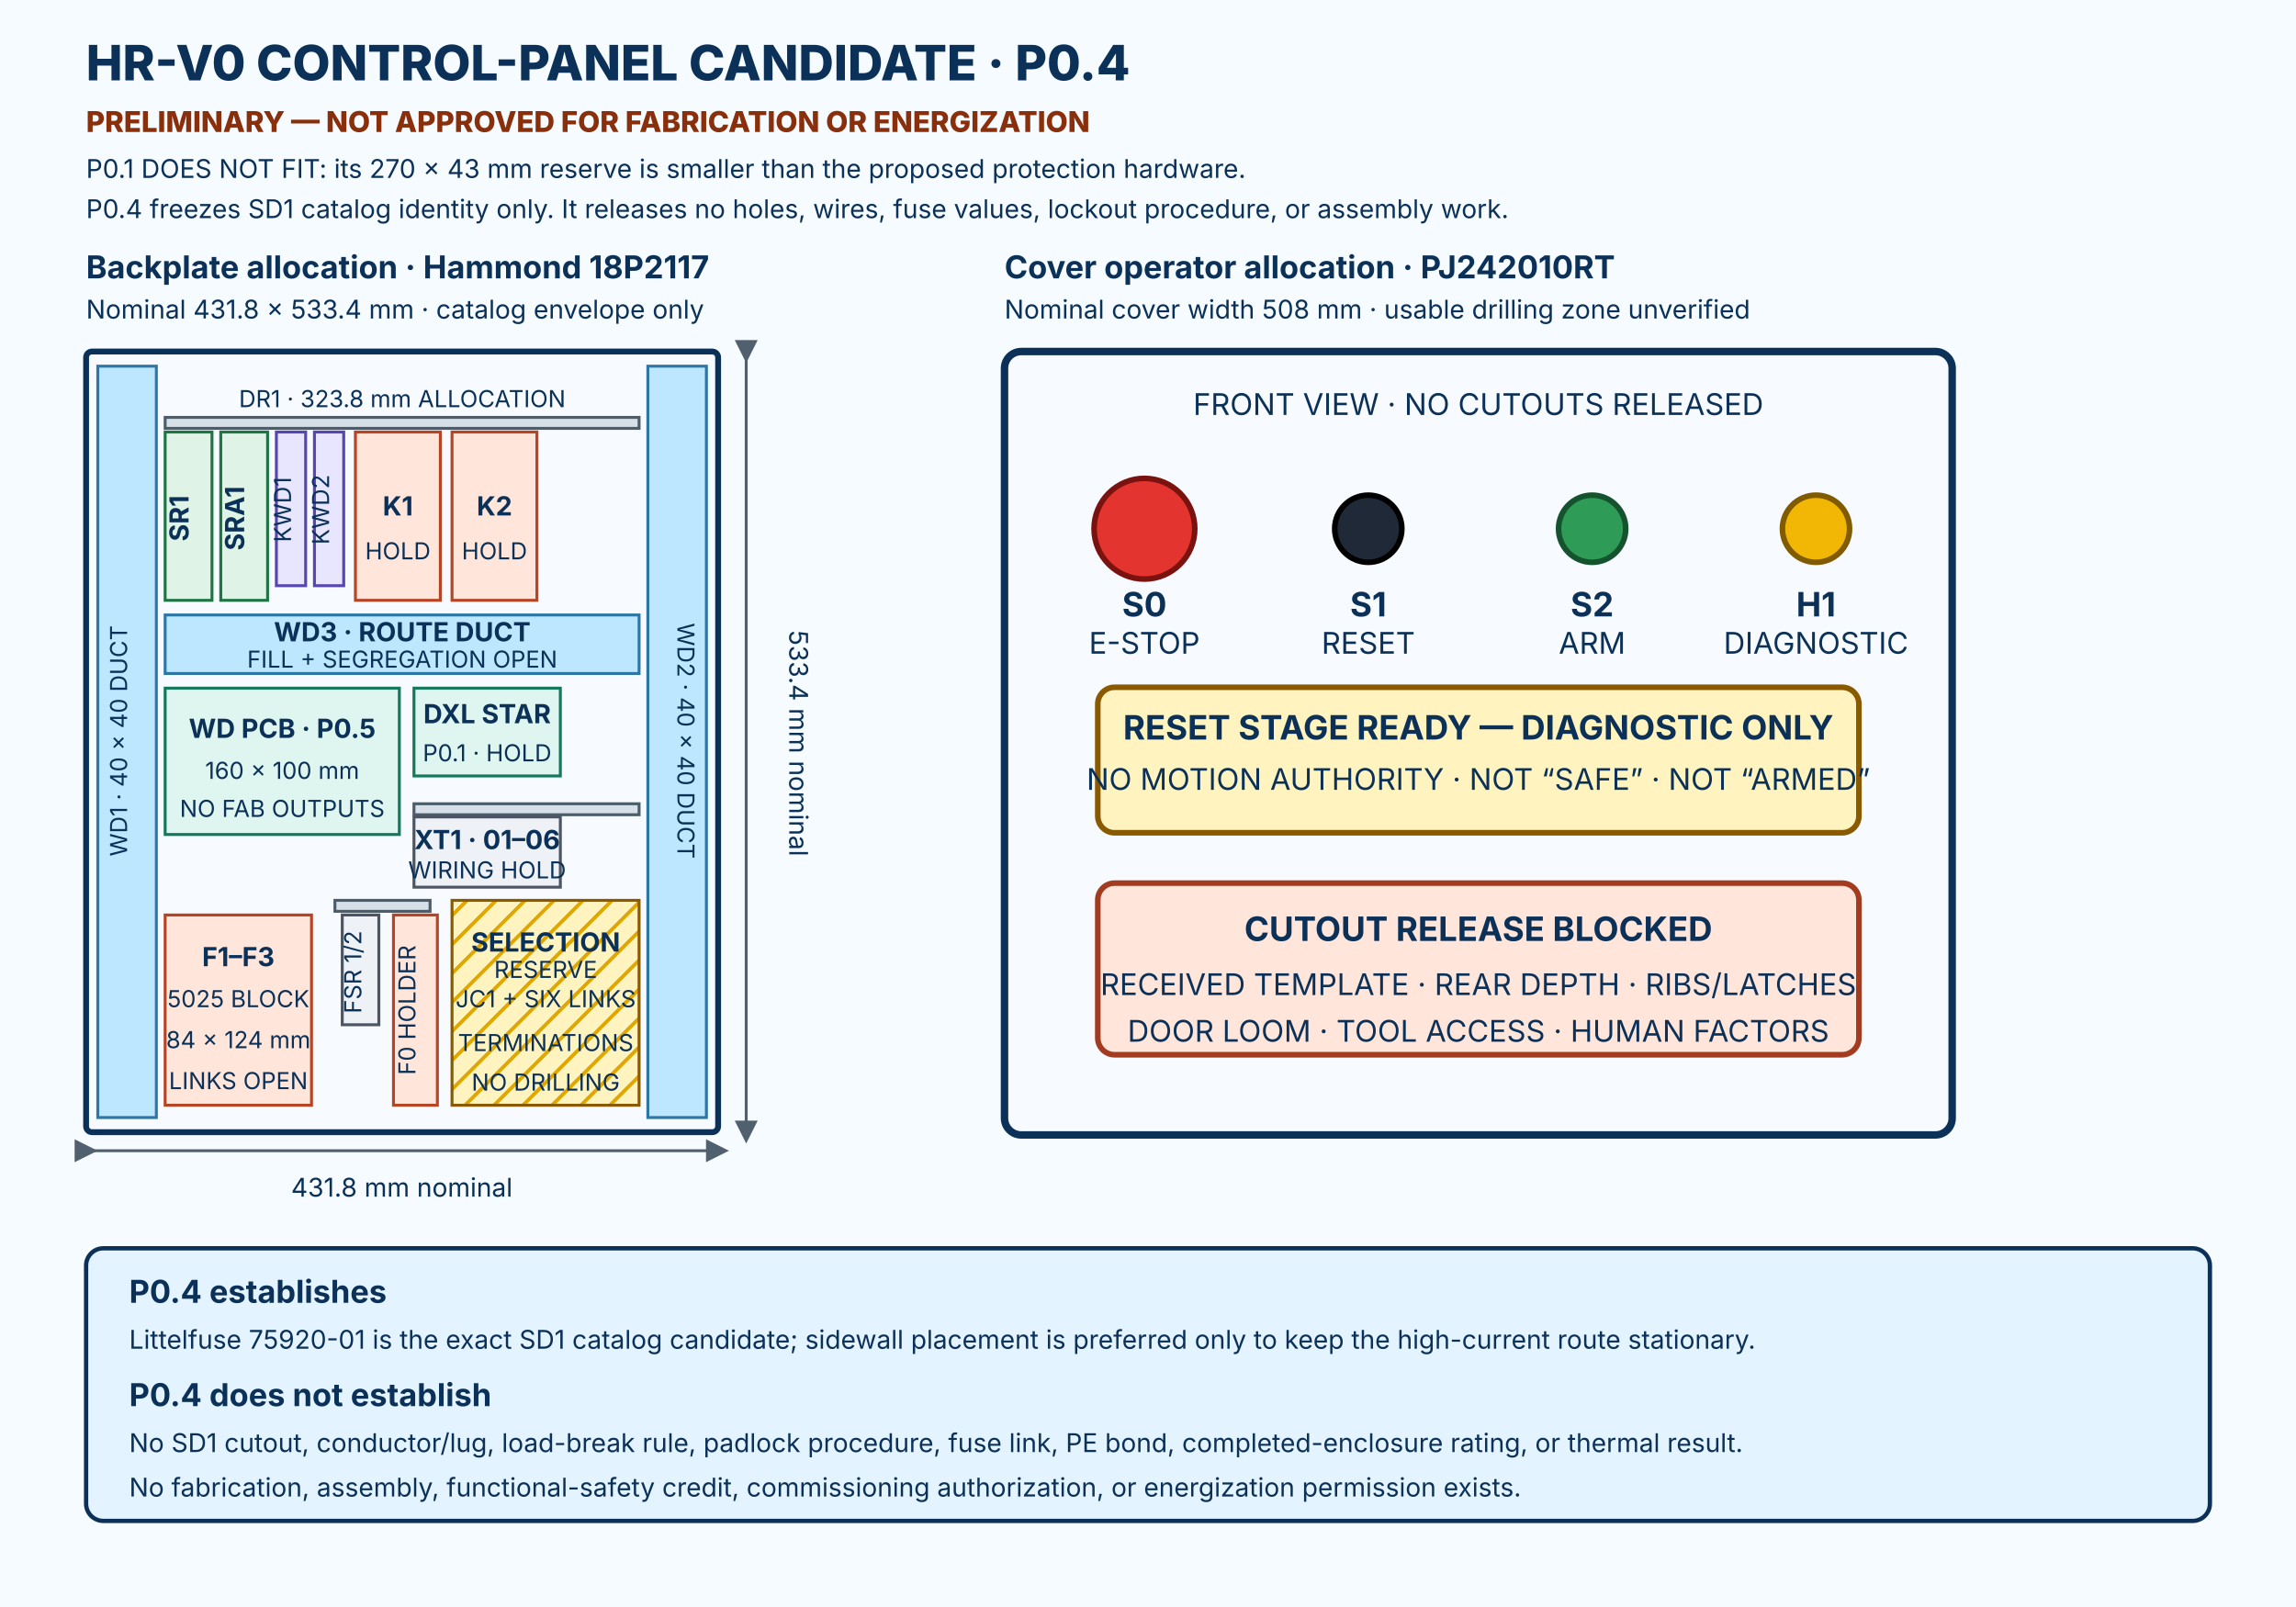
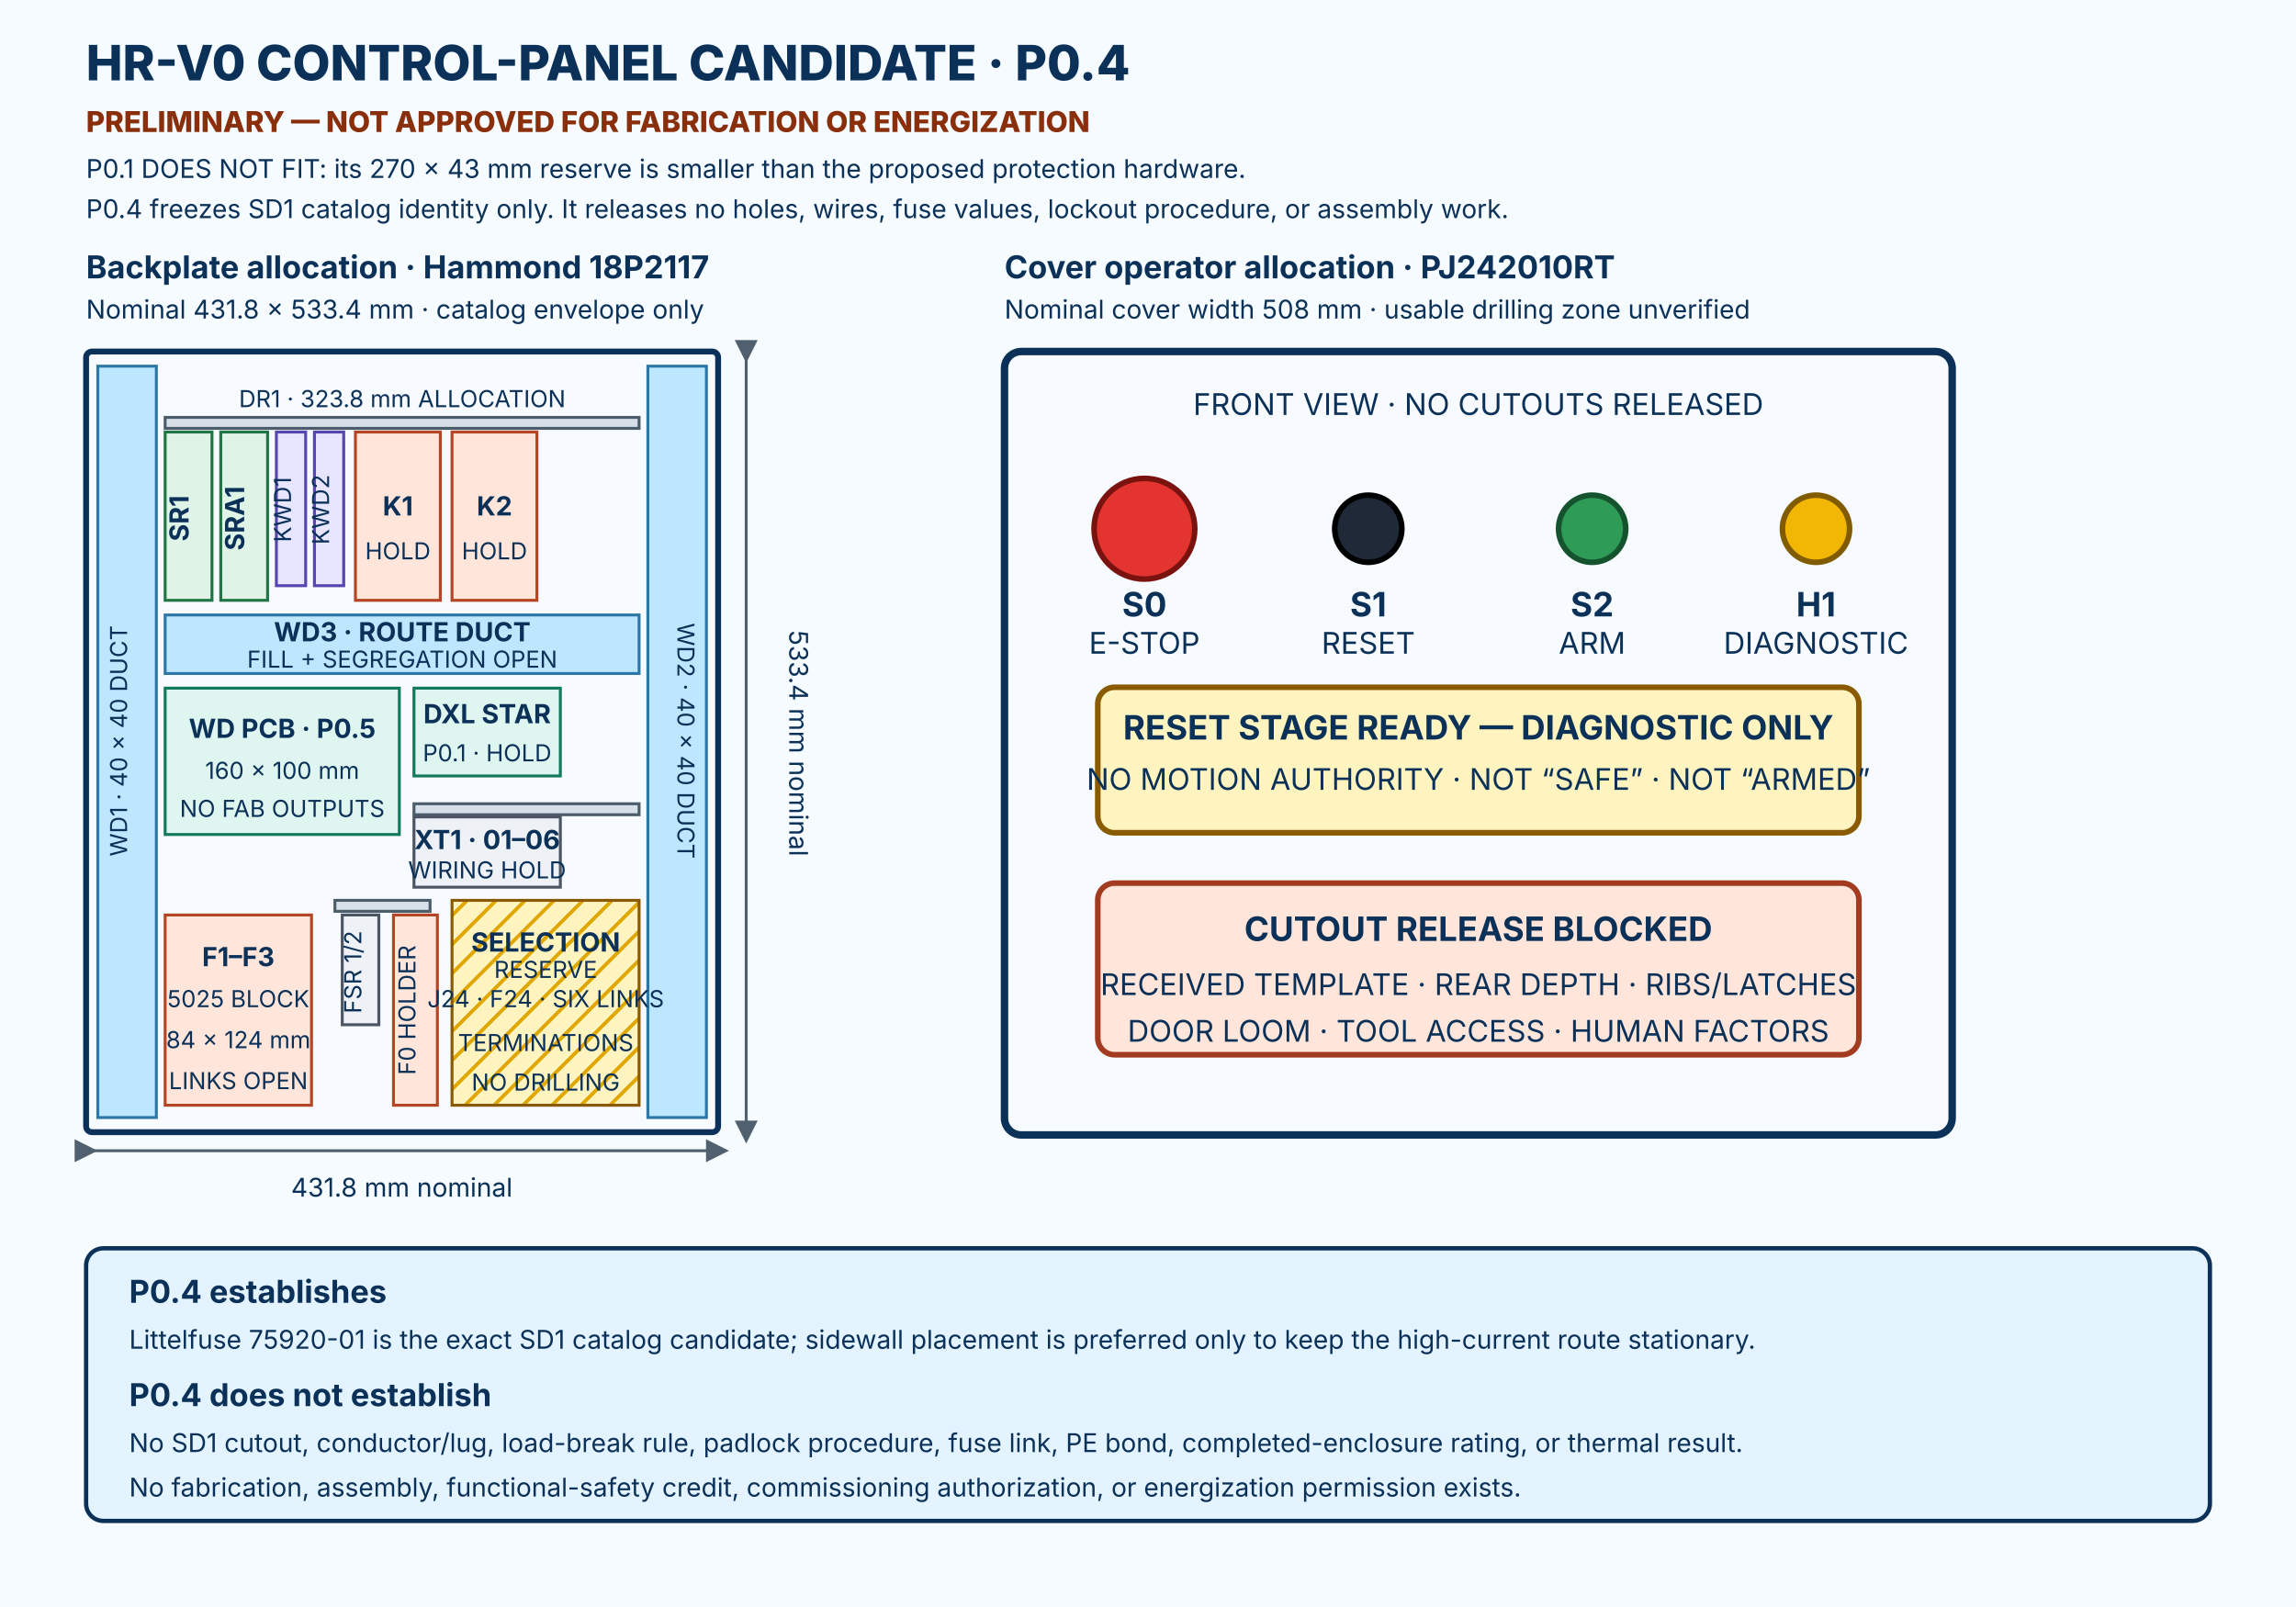
<svg xmlns="http://www.w3.org/2000/svg" width="1600" height="1120" viewBox="0 0 1600 1120" role="img" aria-labelledby="title desc">
  <defs>
    <pattern id="hold" width="14" height="14" patternUnits="userSpaceOnUse" patternTransform="rotate(45)">
      <rect width="14" height="14" fill="#fff3bf" />
      <line x1="0" y1="0" x2="0" y2="14" stroke="#e0a800" stroke-width="5" />
    </pattern>
    <style>
      text { font-family: Inter, Arial, sans-serif; fill: #0b3158; }
      .title { font-size: 34px; font-weight: 800; }
      .subtitle { font-size: 22px; font-weight: 750; }
      .body { font-size: 18px; }
      .label { font-size: 18px; font-weight: 750; }
      .small { font-size: 16px; }
      .warning { font-size: 20px; font-weight: 800; fill: #8a2f0b; }
      .outline { fill: #f7fbff; stroke: #0b3158; stroke-width: 4; }
      .duct { fill: #bde7ff; stroke: #2d77a7; stroke-width: 2; }
      .rail { fill: #d7e0e8; stroke: #4b5d6b; stroke-width: 2; }
      .safety { fill: #dff4e7; stroke: #207544; stroke-width: 2; }
      .ordinary { fill: #e8e5ff; stroke: #5746af; stroke-width: 2; }
      .power { fill: #ffe5da; stroke: #b54525; stroke-width: 2; }
      .pcb { fill: #dff5f0; stroke: #13795b; stroke-width: 2; }
      .terminal { fill: #eef2f6; stroke: #4b5563; stroke-width: 2; }
      .dim { stroke: #51606e; stroke-width: 2; marker-start: url(#arrow); marker-end: url(#arrow); }
    </style>
    <marker id="arrow" markerWidth="8" markerHeight="8" refX="4" refY="4" orient="auto">
      <path d="M0,0 L8,4 L0,8 Z" fill="#51606e" />
    </marker>
  </defs>
  <rect width="1600" height="1120" fill="#f5fbff" />
  <text x="60" y="56" class="title">HR-V0 CONTROL-PANEL CANDIDATE · P0.4</text>
  <text x="60" y="92" class="warning">PRELIMINARY — NOT APPROVED FOR FABRICATION OR ENERGIZATION</text>
  <text x="60" y="124" class="body">P0.1 DOES NOT FIT: its 270 × 43 mm reserve is smaller than the proposed protection hardware.</text>
  <text x="60" y="152" class="body">P0.4 freezes SD1 catalog identity only. It releases no holes, wires, fuse values, lockout procedure, or assembly work.</text>
  <text x="60" y="194" class="subtitle">Backplate allocation · Hammond 18P2117</text>
  <text x="60" y="222" class="body">Nominal 431.8 × 533.4 mm · catalog envelope only</text>
  <g transform="translate(60 245) scale(1.02)">
    <rect class="outline" x="0" y="0" width="431.8" height="533.4" rx="4" />
    <rect class="duct" x="8" y="10" width="40" height="513.4" />
    <text x="28" y="266" class="small" text-anchor="middle" transform="rotate(-90 28 266)">WD1 · 40 × 40 DUCT</text>
    <rect class="duct" x="383.8" y="10" width="40" height="513.4" />
    <text x="404" y="266" class="small" text-anchor="middle" transform="rotate(90 404 266)">WD2 · 40 × 40 DUCT</text>
    <rect class="rail" x="54" y="45" width="323.8" height="7.5" />
    <text x="216" y="38" class="small" text-anchor="middle">DR1 · 323.8 mm ALLOCATION</text>
    <rect class="safety" x="54" y="55" width="32" height="115" />
    <text x="70" y="114" class="label" text-anchor="middle" transform="rotate(-90 70 114)">SR1</text>
    <rect class="safety" x="92" y="55" width="32" height="115" />
    <text x="108" y="114" class="label" text-anchor="middle" transform="rotate(-90 108 114)">SRA1</text>
    <rect class="ordinary" x="130" y="55" width="20" height="105" />
    <text x="140" y="108" class="small" text-anchor="middle" transform="rotate(-90 140 108)">KWD1</text>
    <rect class="ordinary" x="156" y="55" width="20" height="105" />
    <text x="166" y="108" class="small" text-anchor="middle" transform="rotate(-90 166 108)">KWD2</text>
    <rect class="power" x="184" y="55" width="58" height="115" />
    <text x="213" y="112" class="label" text-anchor="middle">K1</text>
    <text x="213" y="142" class="small" text-anchor="middle">HOLD</text>
    <rect class="power" x="250" y="55" width="58" height="115" />
    <text x="279" y="112" class="label" text-anchor="middle">K2</text>
    <text x="279" y="142" class="small" text-anchor="middle">HOLD</text>
    <rect class="duct" x="54" y="180" width="323.8" height="40" />
    <text x="216" y="198" class="label" text-anchor="middle">WD3 · ROUTE DUCT</text>
    <text x="216" y="216" class="small" text-anchor="middle">FILL + SEGREGATION OPEN</text>
    <rect class="pcb" x="54" y="230" width="160" height="100" />
    <text x="134" y="264" class="label" text-anchor="middle">WD PCB · P0.5</text>
    <text x="134" y="292" class="small" text-anchor="middle">160 × 100 mm</text>
    <text x="134" y="318" class="small" text-anchor="middle">NO FAB OUTPUTS</text>
    <rect class="pcb" x="224" y="230" width="100" height="60" />
    <text x="274" y="254" class="label" text-anchor="middle">DXL STAR</text>
    <text x="274" y="280" class="small" text-anchor="middle">P0.1 · HOLD</text>
    <rect class="rail" x="224" y="309" width="153.8" height="7.5" />
    <rect class="terminal" x="224" y="318" width="100" height="48" />
    <text x="274" y="340" class="label" text-anchor="middle">XT1 · 01–06</text>
    <text x="274" y="360" class="small" text-anchor="middle">WIRING HOLD</text>
    <rect class="power" x="54" y="385" width="100" height="130" />
    <text x="104" y="420" class="label" text-anchor="middle">F1–F3</text>
    <text x="104" y="448" class="small" text-anchor="middle">5025 BLOCK</text>
    <text x="104" y="476" class="small" text-anchor="middle">84 × 124 mm</text>
    <text x="104" y="504" class="small" text-anchor="middle">LINKS OPEN</text>
    <rect class="rail" x="170" y="375" width="65" height="7.5" />
    <rect class="terminal" x="175" y="385" width="25" height="75" />
    <text x="188" y="424" class="small" text-anchor="middle" transform="rotate(-90 188 424)">FSR 1/2</text>
    <rect class="power" x="210" y="385" width="30" height="130" />
    <text x="225" y="450" class="small" text-anchor="middle" transform="rotate(-90 225 450)">F0 HOLDER</text>
    <rect x="250" y="375" width="127.8" height="140" fill="url(#hold)" stroke="#8a5a00" stroke-width="2" />
    <text x="314" y="410" class="label" text-anchor="middle">SELECTION</text>
    <text x="314" y="428" class="small" text-anchor="middle">RESERVE</text>
-     <text x="314" y="448" class="small" text-anchor="middle">JC1 + SIX LINKS</text>
+     <text x="314" y="448" class="small" text-anchor="middle">J24 · F24 · SIX LINKS</text>
    <text x="314" y="478" class="small" text-anchor="middle">TERMINATIONS</text>
    <text x="314" y="505" class="small" text-anchor="middle">NO DRILLING</text>
  </g>
  <line x1="60" y1="802" x2="500" y2="802" class="dim" />
  <text x="280" y="834" class="body" text-anchor="middle">431.8 mm nominal</text>
  <line x1="520" y1="245" x2="520" y2="789" class="dim" />
  <text x="550" y="518" class="body" text-anchor="middle" transform="rotate(90 550 518)">533.4 mm nominal</text>
  <text x="700" y="194" class="subtitle">Cover operator allocation · PJ242010RT</text>
  <text x="700" y="222" class="body">Nominal cover width 508 mm · usable drilling zone unverified</text>
  <g transform="translate(700 245) scale(1.30)">
    <rect class="outline" x="0" y="0" width="508" height="420" rx="9" />
    <text x="254" y="34" class="small" text-anchor="middle">FRONT VIEW · NO CUTOUTS RELEASED</text>
    <circle cx="75" cy="95" r="27" fill="#e3342f" stroke="#7a120f" stroke-width="3" />
    <text x="75" y="142" class="label" text-anchor="middle">S0</text>
    <text x="75" y="162" class="small" text-anchor="middle">E-STOP</text>
    <circle cx="195" cy="95" r="18" fill="#1f2937" stroke="#000" stroke-width="3" />
    <text x="195" y="142" class="label" text-anchor="middle">S1</text>
    <text x="195" y="162" class="small" text-anchor="middle">RESET</text>
    <circle cx="315" cy="95" r="18" fill="#2e9b57" stroke="#14532d" stroke-width="3" />
    <text x="315" y="142" class="label" text-anchor="middle">S2</text>
    <text x="315" y="162" class="small" text-anchor="middle">ARM</text>
    <circle cx="435" cy="95" r="18" fill="#f2b705" stroke="#805b00" stroke-width="3" />
    <text x="435" y="142" class="label" text-anchor="middle">H1</text>
    <text x="435" y="162" class="small" text-anchor="middle">DIAGNOSTIC</text>
    <rect x="50" y="180" width="408" height="78" rx="9" fill="#fff3bf" stroke="#8a5a00" stroke-width="3" />
    <text x="254" y="208" class="label" text-anchor="middle">RESET STAGE READY — DIAGNOSTIC ONLY</text>
    <text x="254" y="235" class="small" text-anchor="middle">NO MOTION AUTHORITY · NOT “SAFE” · NOT “ARMED”</text>
    <rect x="50" y="285" width="408" height="92" rx="9" fill="#ffe5da" stroke="#a33b20" stroke-width="3" />
    <text x="254" y="316" class="label" text-anchor="middle">CUTOUT RELEASE BLOCKED</text>
    <text x="254" y="345" class="small" text-anchor="middle">RECEIVED TEMPLATE · REAR DEPTH · RIBS/LATCHES</text>
    <text x="254" y="370" class="small" text-anchor="middle">DOOR LOOM · TOOL ACCESS · HUMAN FACTORS</text>
  </g>
  <rect x="60" y="870" width="1480" height="190" rx="12" fill="#e3f3ff" stroke="#0b3158" stroke-width="3" />
  <text x="90" y="908" class="subtitle">P0.4 establishes</text>
  <text x="90" y="940" class="body">Littelfuse 75920-01 is the exact SD1 catalog candidate; sidewall placement is preferred only to keep the high-current route stationary.</text>
  <text x="90" y="980" class="subtitle">P0.4 does not establish</text>
  <text x="90" y="1012" class="body">No SD1 cutout, conductor/lug, load-break rule, padlock procedure, fuse link, PE bond, completed-enclosure rating, or thermal result.</text>
  <text x="90" y="1043" class="body">No fabrication, assembly, functional-safety credit, commissioning authorization, or energization permission exists.</text>
</svg>
